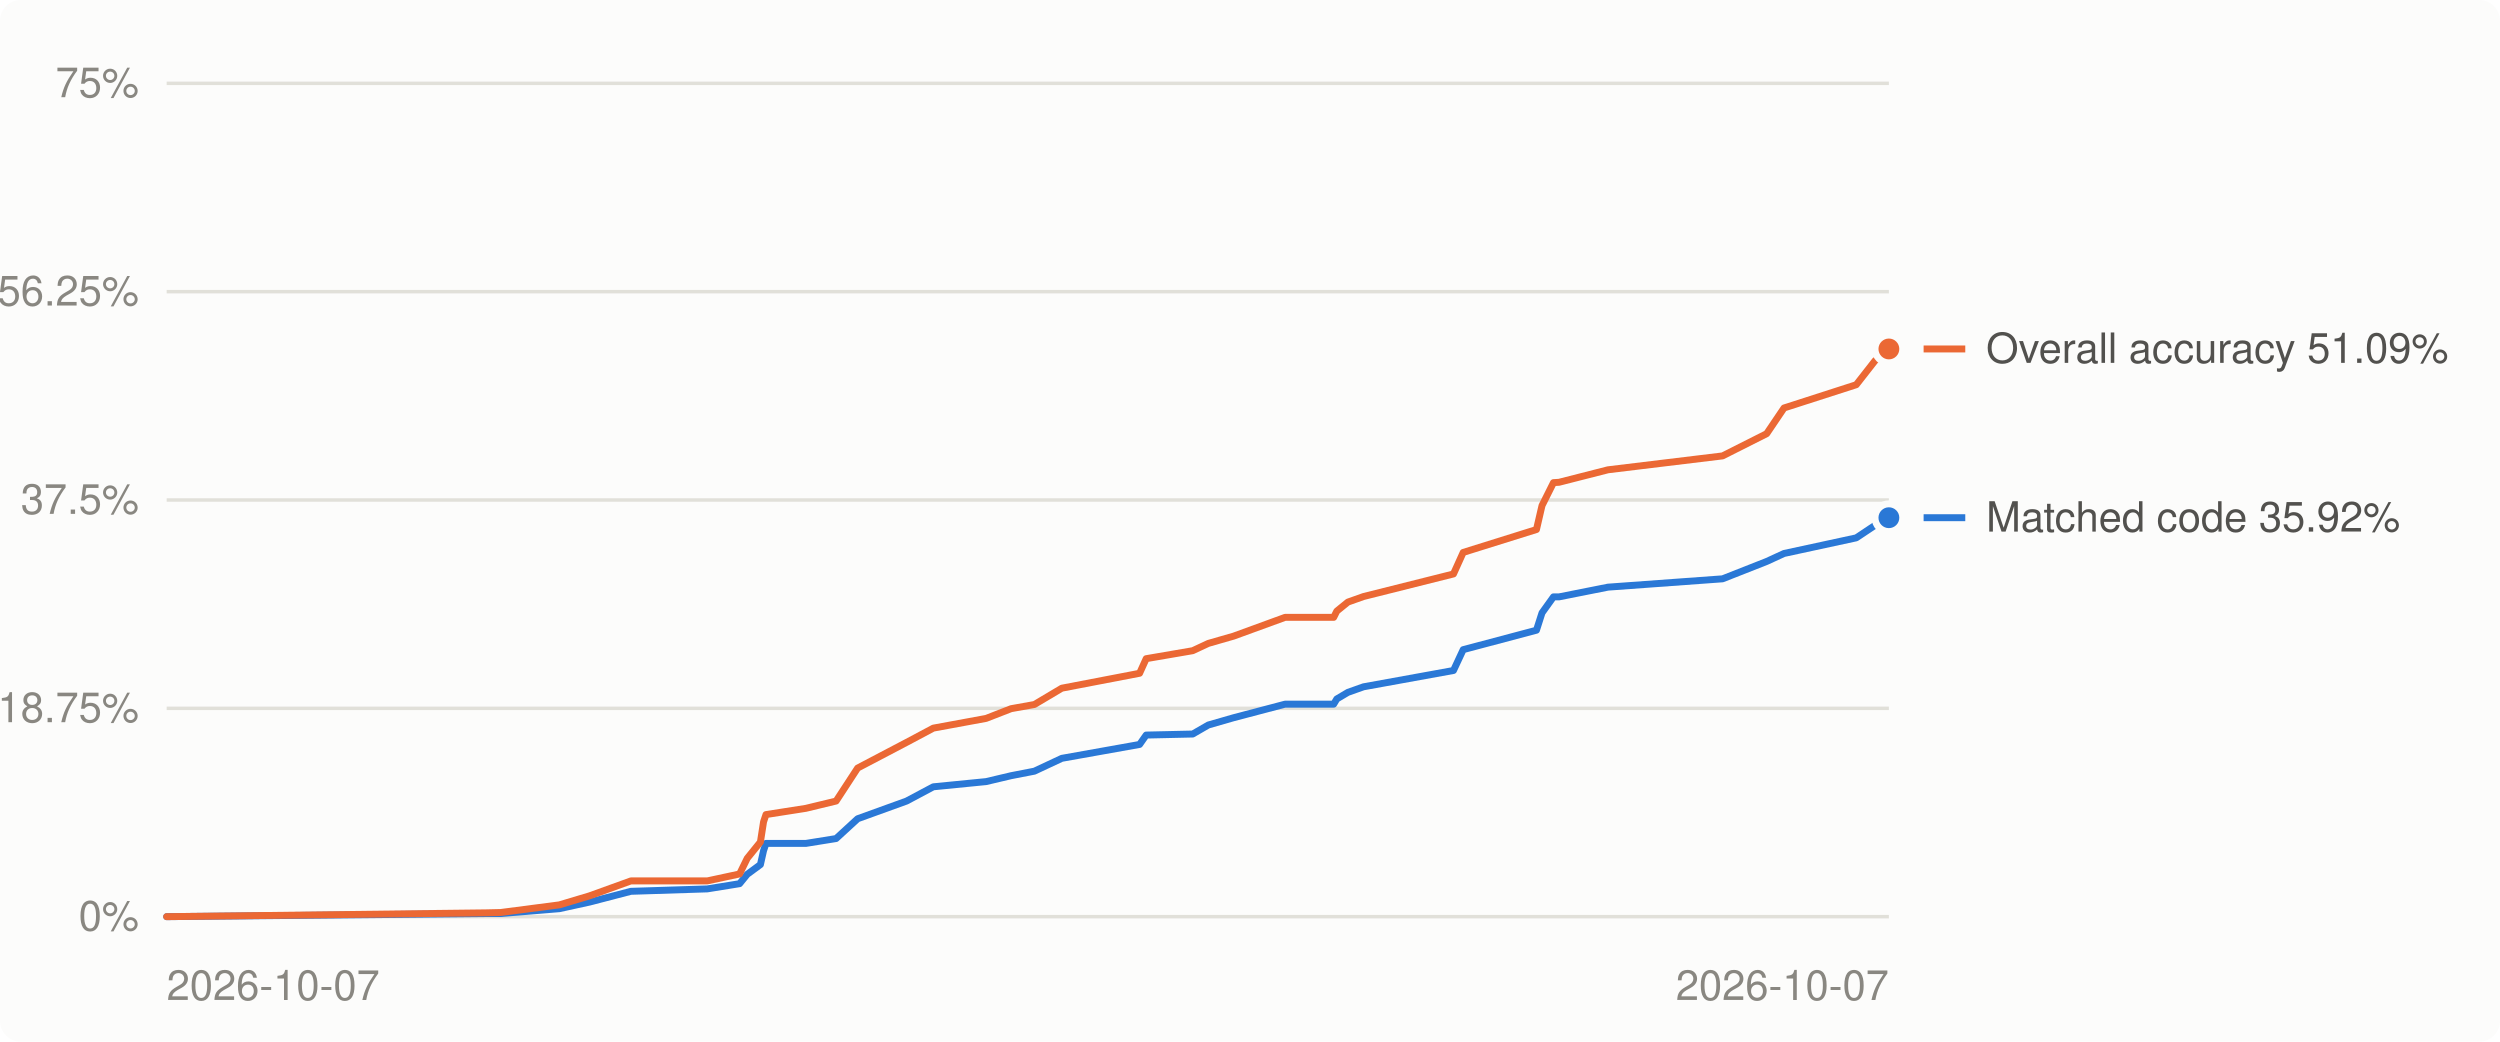
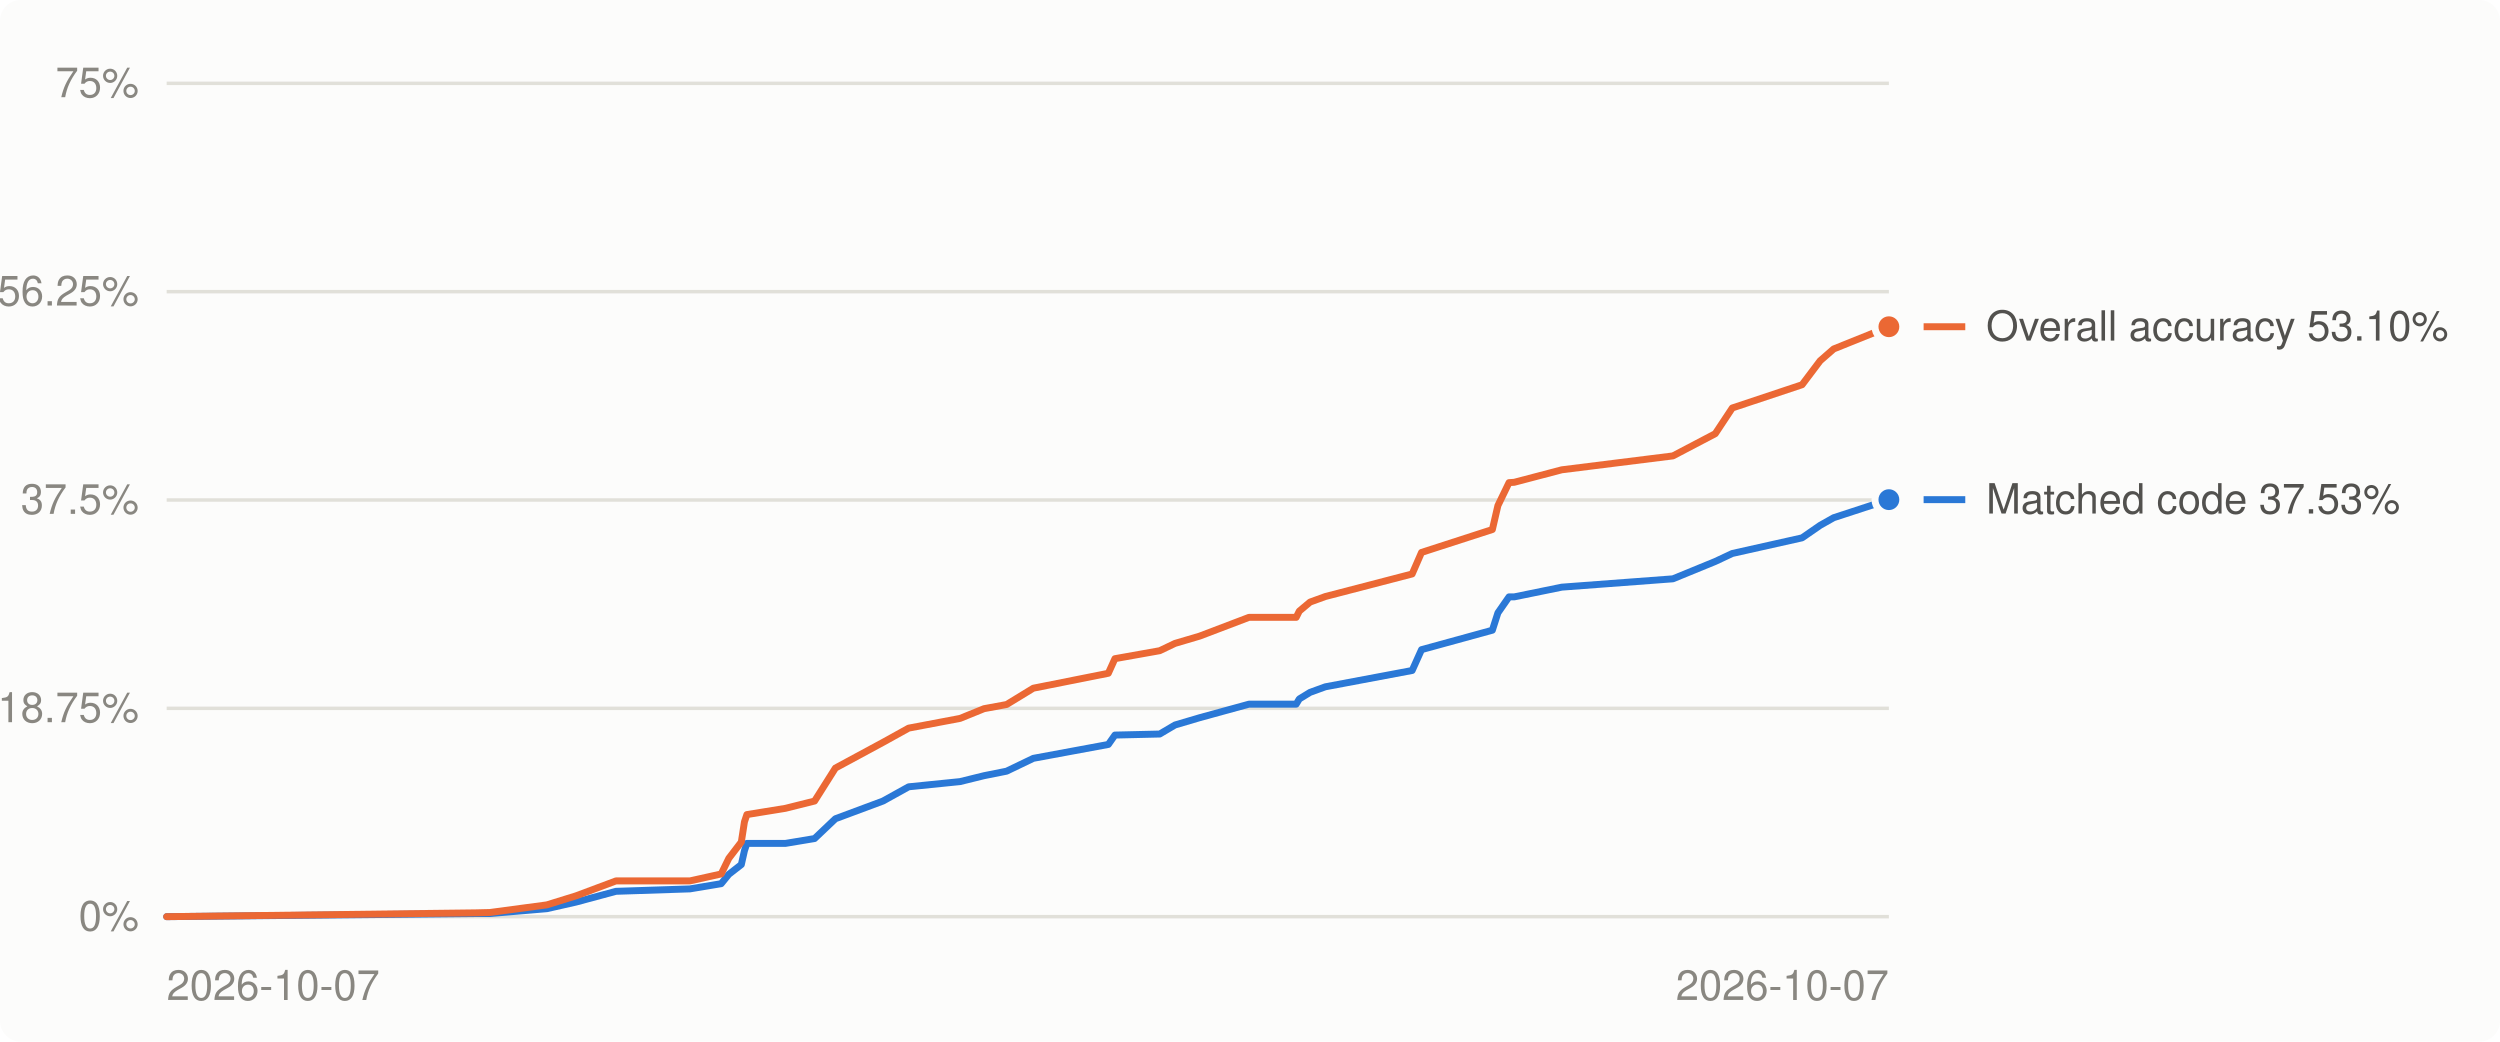
<svg xmlns="http://www.w3.org/2000/svg" viewBox="0 0 720 300" width="720" height="300" role="img" aria-label="Decompilation progress over time">
  <style>
.bg{fill:#fcfcfb}.grid{stroke:#e1e0d9}.muted{fill:#898781}.lbl{fill:#52514e}.ln0{stroke:#2a78d6}.dot0{fill:#2a78d6;stroke:#fcfcfb}.ln1{stroke:#eb6834}.dot1{fill:#eb6834;stroke:#fcfcfb}
@media (prefers-color-scheme: dark){.bg{fill:#1a1a19}.grid{stroke:#2c2c2a}.muted{fill:#898781}.lbl{fill:#c3c2b7}.ln0{stroke:#3987e5}.dot0{fill:#3987e5;stroke:#1a1a19}.ln1{stroke:#d95926}.dot1{fill:#d95926;stroke:#1a1a19}}
text{font:12px -apple-system,BlinkMacSystemFont,'Segoe UI',Helvetica,Arial,sans-serif}
</style>
  <rect class="bg" width="720" height="300" rx="6" />
  <line x1="48" x2="544" y1="264.0" y2="264.0" class="grid" stroke-width="1" />
  <text x="40" y="268.0" class="muted" text-anchor="end">0%</text>
  <line x1="48" x2="544" y1="204.0" y2="204.0" class="grid" stroke-width="1" />
  <text x="40" y="208.0" class="muted" text-anchor="end">18.75%</text>
  <line x1="48" x2="544" y1="144.0" y2="144.0" class="grid" stroke-width="1" />
  <text x="40" y="148.0" class="muted" text-anchor="end">37.5%</text>
  <line x1="48" x2="544" y1="84.0" y2="84.0" class="grid" stroke-width="1" />
  <text x="40" y="88.0" class="muted" text-anchor="end">56.25%</text>
  <line x1="48" x2="544" y1="24.0" y2="24.0" class="grid" stroke-width="1" />
  <text x="40" y="28.0" class="muted" text-anchor="end">75%</text>
  <text class="muted" x="48.0" y="288" text-anchor="start">2026-10-07</text>
  <text class="muted" x="544.0" y="288" text-anchor="end">2026-10-07</text>
-   <polyline points="48.0,264.0 140.0,263.1 144.2,263.1 161.1,261.7 169.8,259.8 181.7,256.7 203.7,256.0 213.0,254.5 215.2,251.8 219.0,249.0 219.9,245.0 220.6,242.9 232.1,242.9 240.8,241.5 247.0,235.8 261.1,230.7 268.8,226.6 284.0,225.1 291.2,223.4 297.9,222.1 305.8,218.4 328.2,214.4 330.1,211.7 343.5,211.4 348.0,208.8 355.3,206.7 370.1,202.8 384.1,202.8 385.0,201.3 388.2,199.4 392.7,197.8 418.6,193.1 421.4,187.1 442.5,181.5 444.1,176.5 447.4,171.9 449.0,171.9 463.1,169.1 496.1,166.7 508.8,161.7 513.8,159.4 534.6,154.9 540.0,151.3 544.0,149.1" fill="none" class="ln0" stroke-width="2" stroke-linejoin="round" stroke-linecap="round" />
-   <polyline points="48.0,264.0 140.0,262.9 144.2,262.8 161.1,260.6 169.8,258.0 181.7,253.7 203.7,253.7 213.0,251.7 215.2,247.2 219.0,242.5 219.9,236.7 220.6,234.6 232.1,232.8 240.8,230.7 247.0,221.2 261.1,213.8 268.8,209.7 284.0,206.9 291.2,204.1 297.9,202.9 305.8,198.2 328.2,193.9 330.1,189.7 343.5,187.4 348.0,185.3 355.3,183.2 370.1,177.8 384.1,177.8 385.0,176.0 388.2,173.4 392.7,171.8 418.6,165.3 421.4,159.1 442.5,152.5 444.1,145.6 447.4,139.0 449.0,138.9 463.1,135.3 496.1,131.3 508.8,124.9 513.8,117.5 534.6,110.8 540.0,103.9 544.0,100.5" fill="none" class="ln1" stroke-width="2" stroke-linejoin="round" stroke-linecap="round" />
-   <circle cx="544.0" cy="149.1" r="4" class="dot0" stroke-width="2" />
-   <circle cx="544.0" cy="100.5" r="4" class="dot1" stroke-width="2" />
-   <line x1="554" x2="566" y1="149.1" y2="149.1" class="ln0" stroke-width="2" />
-   <text class="lbl" x="572" y="153.1">Matched code 35.92%</text>
-   <line x1="554" x2="566" y1="100.5" y2="100.5" class="ln1" stroke-width="2" />
-   <text class="lbl" x="572" y="104.5">Overall accuracy 51.09%</text>
+   <polyline points="48.0,264.0 137.0,263.1 141.1,263.1 157.5,261.7 165.9,259.8 177.4,256.7 198.7,256.0 207.7,254.5 209.9,251.8 213.5,249.0 214.4,245.0 215.1,242.9 226.2,242.9 234.6,241.5 240.6,235.8 254.3,230.7 261.7,226.6 276.5,225.1 283.4,223.4 289.9,222.1 297.6,218.4 319.2,214.4 321.1,211.7 334.0,211.4 338.4,208.8 345.5,206.7 359.7,202.8 373.3,202.8 374.2,201.3 377.3,199.4 381.7,197.8 406.7,193.1 409.4,187.1 429.8,181.5 431.4,176.5 434.6,171.9 436.1,171.9 449.8,169.1 481.8,166.7 494.0,161.7 498.9,159.4 519.0,154.9 524.2,151.3 528.1,149.1 544.0,143.9" fill="none" class="ln0" stroke-width="2" stroke-linejoin="round" stroke-linecap="round" />
+   <polyline points="48.0,264.0 137.0,262.9 141.1,262.8 157.5,260.6 165.9,258.0 177.4,253.7 198.7,253.7 207.7,251.7 209.9,247.2 213.5,242.5 214.4,236.7 215.1,234.6 226.2,232.8 234.6,230.7 240.6,221.2 254.3,213.8 261.7,209.7 276.5,206.9 283.4,204.1 289.9,202.9 297.6,198.2 319.2,193.9 321.1,189.7 334.0,187.4 338.4,185.3 345.5,183.2 359.7,177.8 373.3,177.8 374.2,176.0 377.3,173.4 381.7,171.8 406.7,165.3 409.4,159.1 429.8,152.5 431.4,145.6 434.6,139.0 436.1,138.9 449.8,135.3 481.8,131.3 494.0,124.9 498.9,117.5 519.0,110.8 524.2,103.9 528.1,100.5 544.0,94.1" fill="none" class="ln1" stroke-width="2" stroke-linejoin="round" stroke-linecap="round" />
+   <circle cx="544.0" cy="143.9" r="4" class="dot0" stroke-width="2" />
+   <circle cx="544.0" cy="94.1" r="4" class="dot1" stroke-width="2" />
+   <line x1="554" x2="566" y1="143.9" y2="143.9" class="ln0" stroke-width="2" />
+   <text class="lbl" x="572" y="147.9">Matched code 37.53%</text>
+   <line x1="554" x2="566" y1="94.1" y2="94.1" class="ln1" stroke-width="2" />
+   <text class="lbl" x="572" y="98.1">Overall accuracy 53.10%</text>
</svg>
